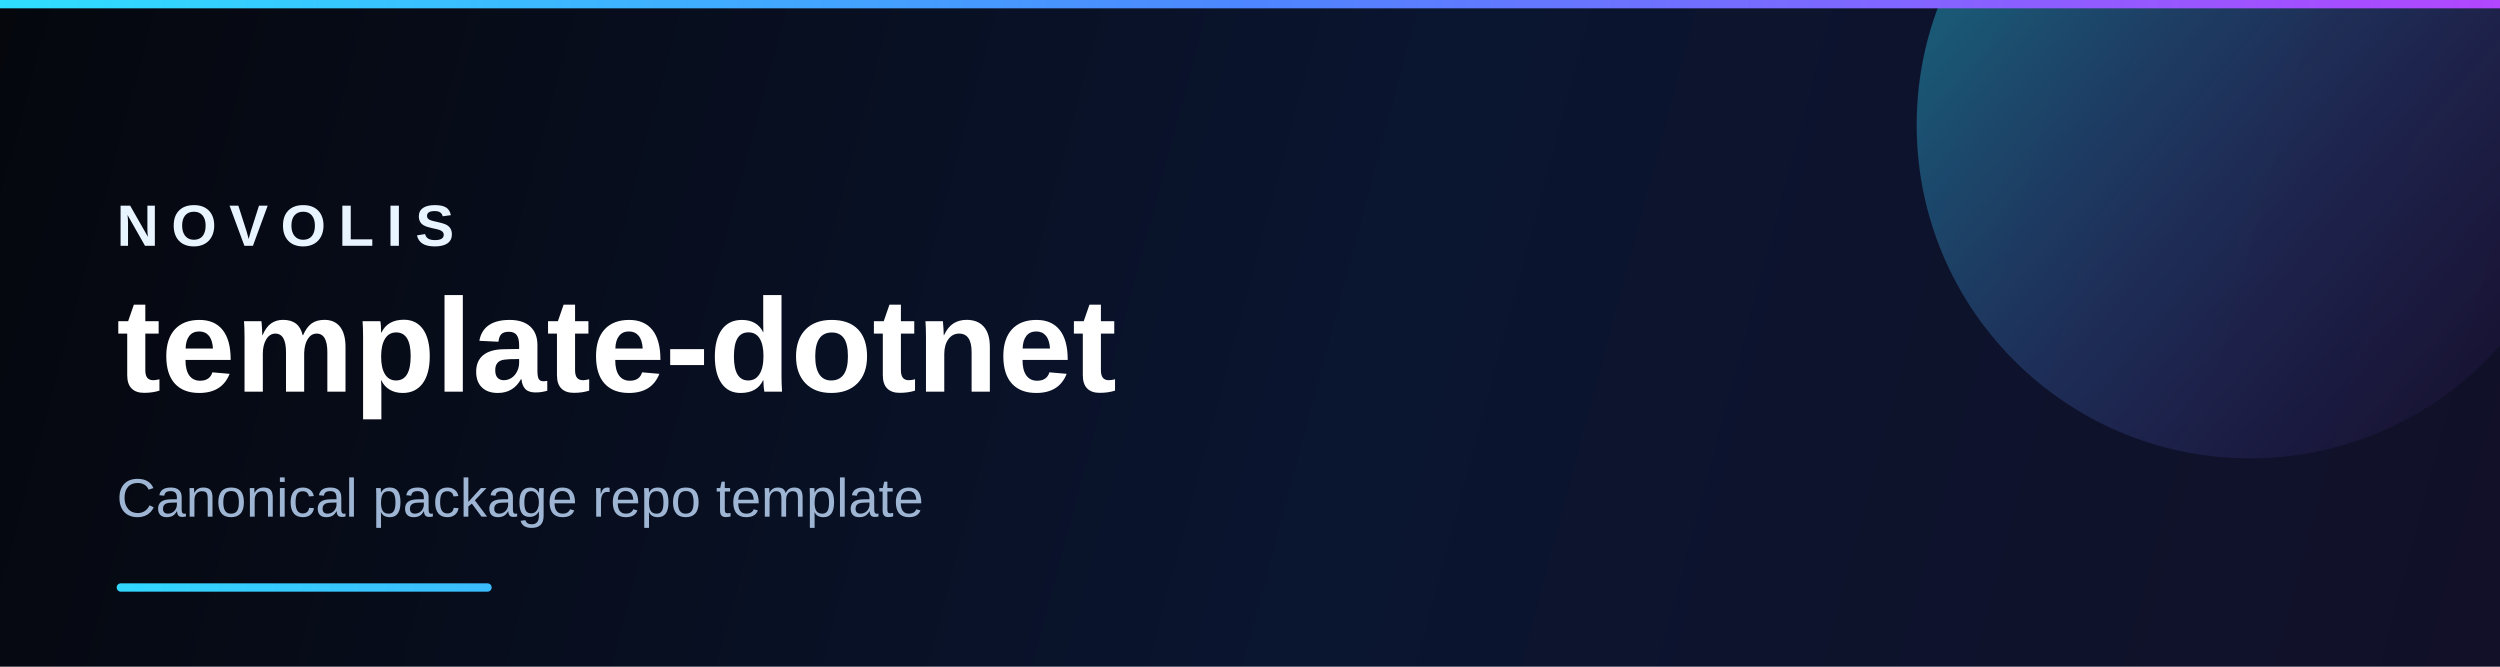
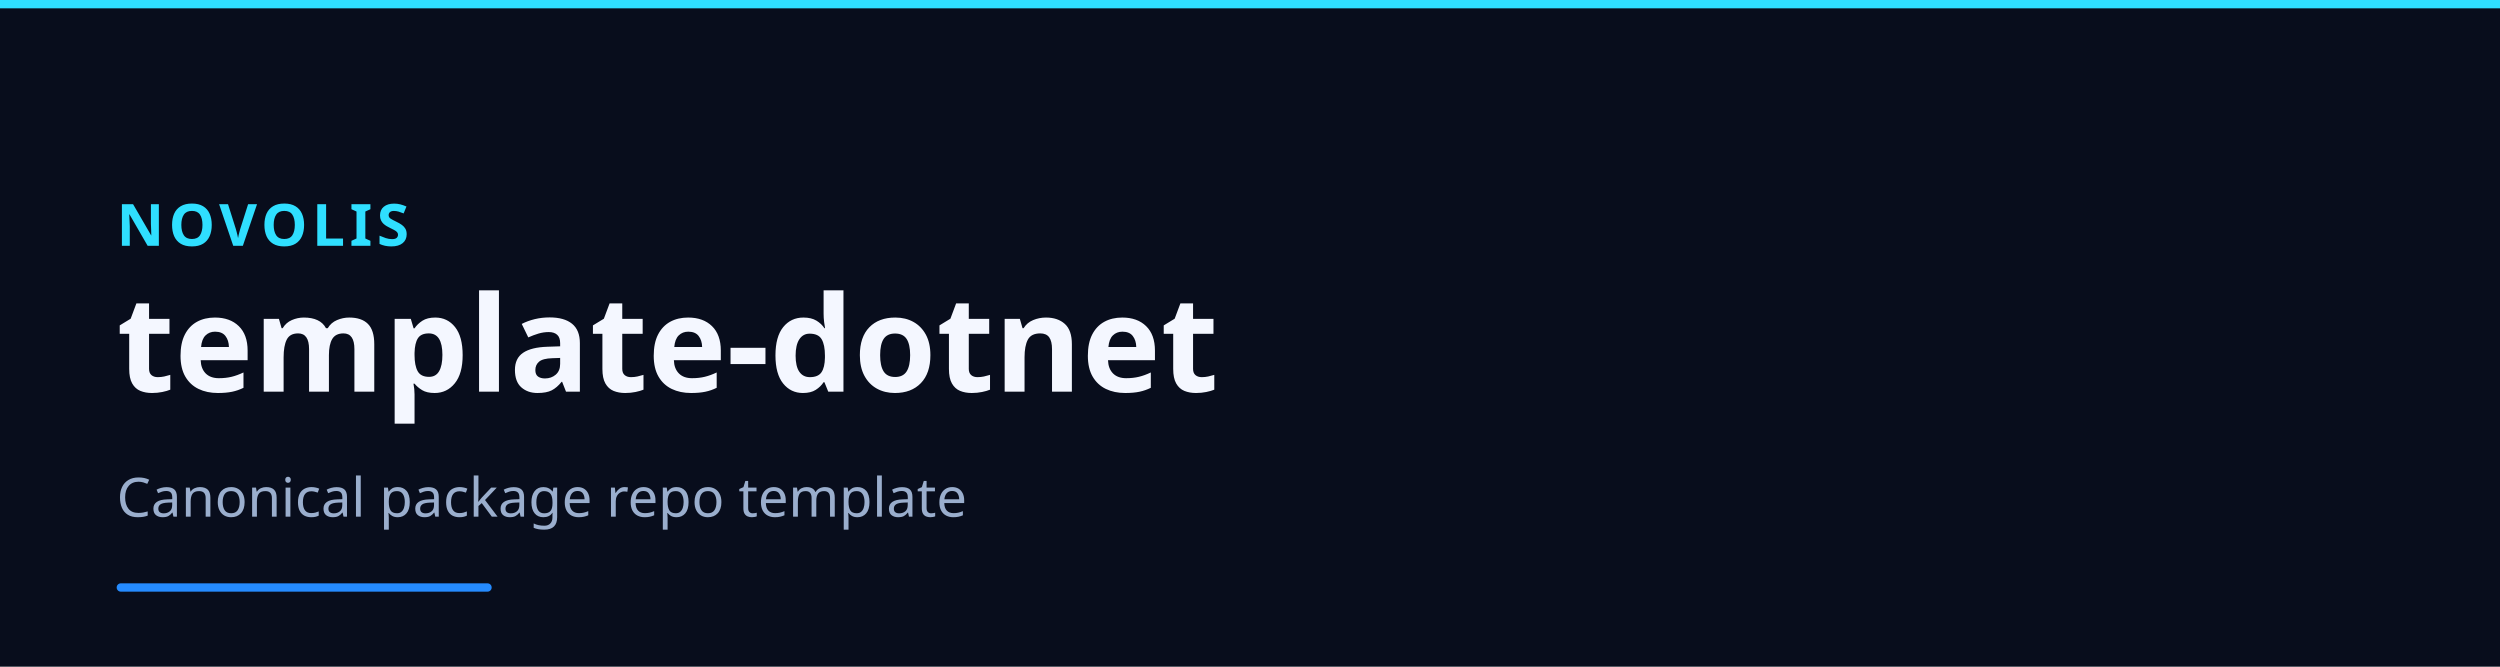
<svg xmlns="http://www.w3.org/2000/svg" viewBox="0 0 1200 320" width="1200" height="320" role="img" aria-label="Novolis template-dotnet">
-   <defs>
-     <linearGradient id="bg" x1="0" y1="0" x2="1200" y2="320" gradientUnits="userSpaceOnUse">
-       <stop offset="0" stop-color="#05070d" />
-       <stop offset="0.55" stop-color="#0a1530" />
-       <stop offset="1" stop-color="#121028" />
-     </linearGradient>
-     <linearGradient id="accent" x1="0" y1="0" x2="1200" y2="0" gradientUnits="userSpaceOnUse">
-       <stop offset="0" stop-color="#2fdfff" />
-       <stop offset="0.5" stop-color="#4d86ff" />
-       <stop offset="1" stop-color="#b246ff" />
-     </linearGradient>
-     <linearGradient id="glow" x1="900" y1="40" x2="1180" y2="280" gradientUnits="userSpaceOnUse">
-       <stop offset="0" stop-color="#2fdfff" stop-opacity="0.35" />
-       <stop offset="1" stop-color="#8f37ff" stop-opacity="0" />
-     </linearGradient>
-   </defs>
-   <rect width="1200" height="320" fill="url(#bg)" />
-   <circle cx="1080" cy="60" r="160" fill="url(#glow)" />
-   <rect x="0" y="0" width="1200" height="4" fill="url(#accent)" />
-   <text x="56" y="118" fill="#e8f4ff" font-family="Segoe UI, Helvetica Neue, Arial, sans-serif" font-size="28" font-weight="600" letter-spacing="6">NOVOLIS</text>
-   <text x="56" y="188" fill="#ffffff" font-family="Segoe UI, Helvetica Neue, Arial, sans-serif" font-size="64" font-weight="700">template-dotnet</text>
-   <text x="56" y="248" fill="#9eb6d4" font-family="Segoe UI, Helvetica Neue, Arial, sans-serif" font-size="26">Canonical package repo template</text>
-   <rect x="56" y="280" width="180" height="4" rx="2" fill="url(#accent)" />
+   <rect width="1200" height="320" fill="#080D1C" />
+   <rect x="0" y="0" width="1200" height="4" fill="#2FDFFF" />
+   <text x="56" y="118" fill="#2FDFFF" font-family="Segoe UI, Candara, Calibri, sans-serif" font-size="28" font-weight="bold" letter-spacing="2.2">NOVOLIS</text>
+   <text x="56" y="188" fill="#F4F7FF" font-family="Segoe UI, Candara, Calibri, sans-serif" font-size="64" font-weight="700">template-dotnet</text>
+   <text x="56" y="248" fill="#9AAECD" font-family="Segoe UI, Candara, Calibri, sans-serif" font-size="26">Canonical package repo template</text>
+   <rect x="56" y="280" width="180" height="4" rx="2" fill="#258BFF" />
</svg>
